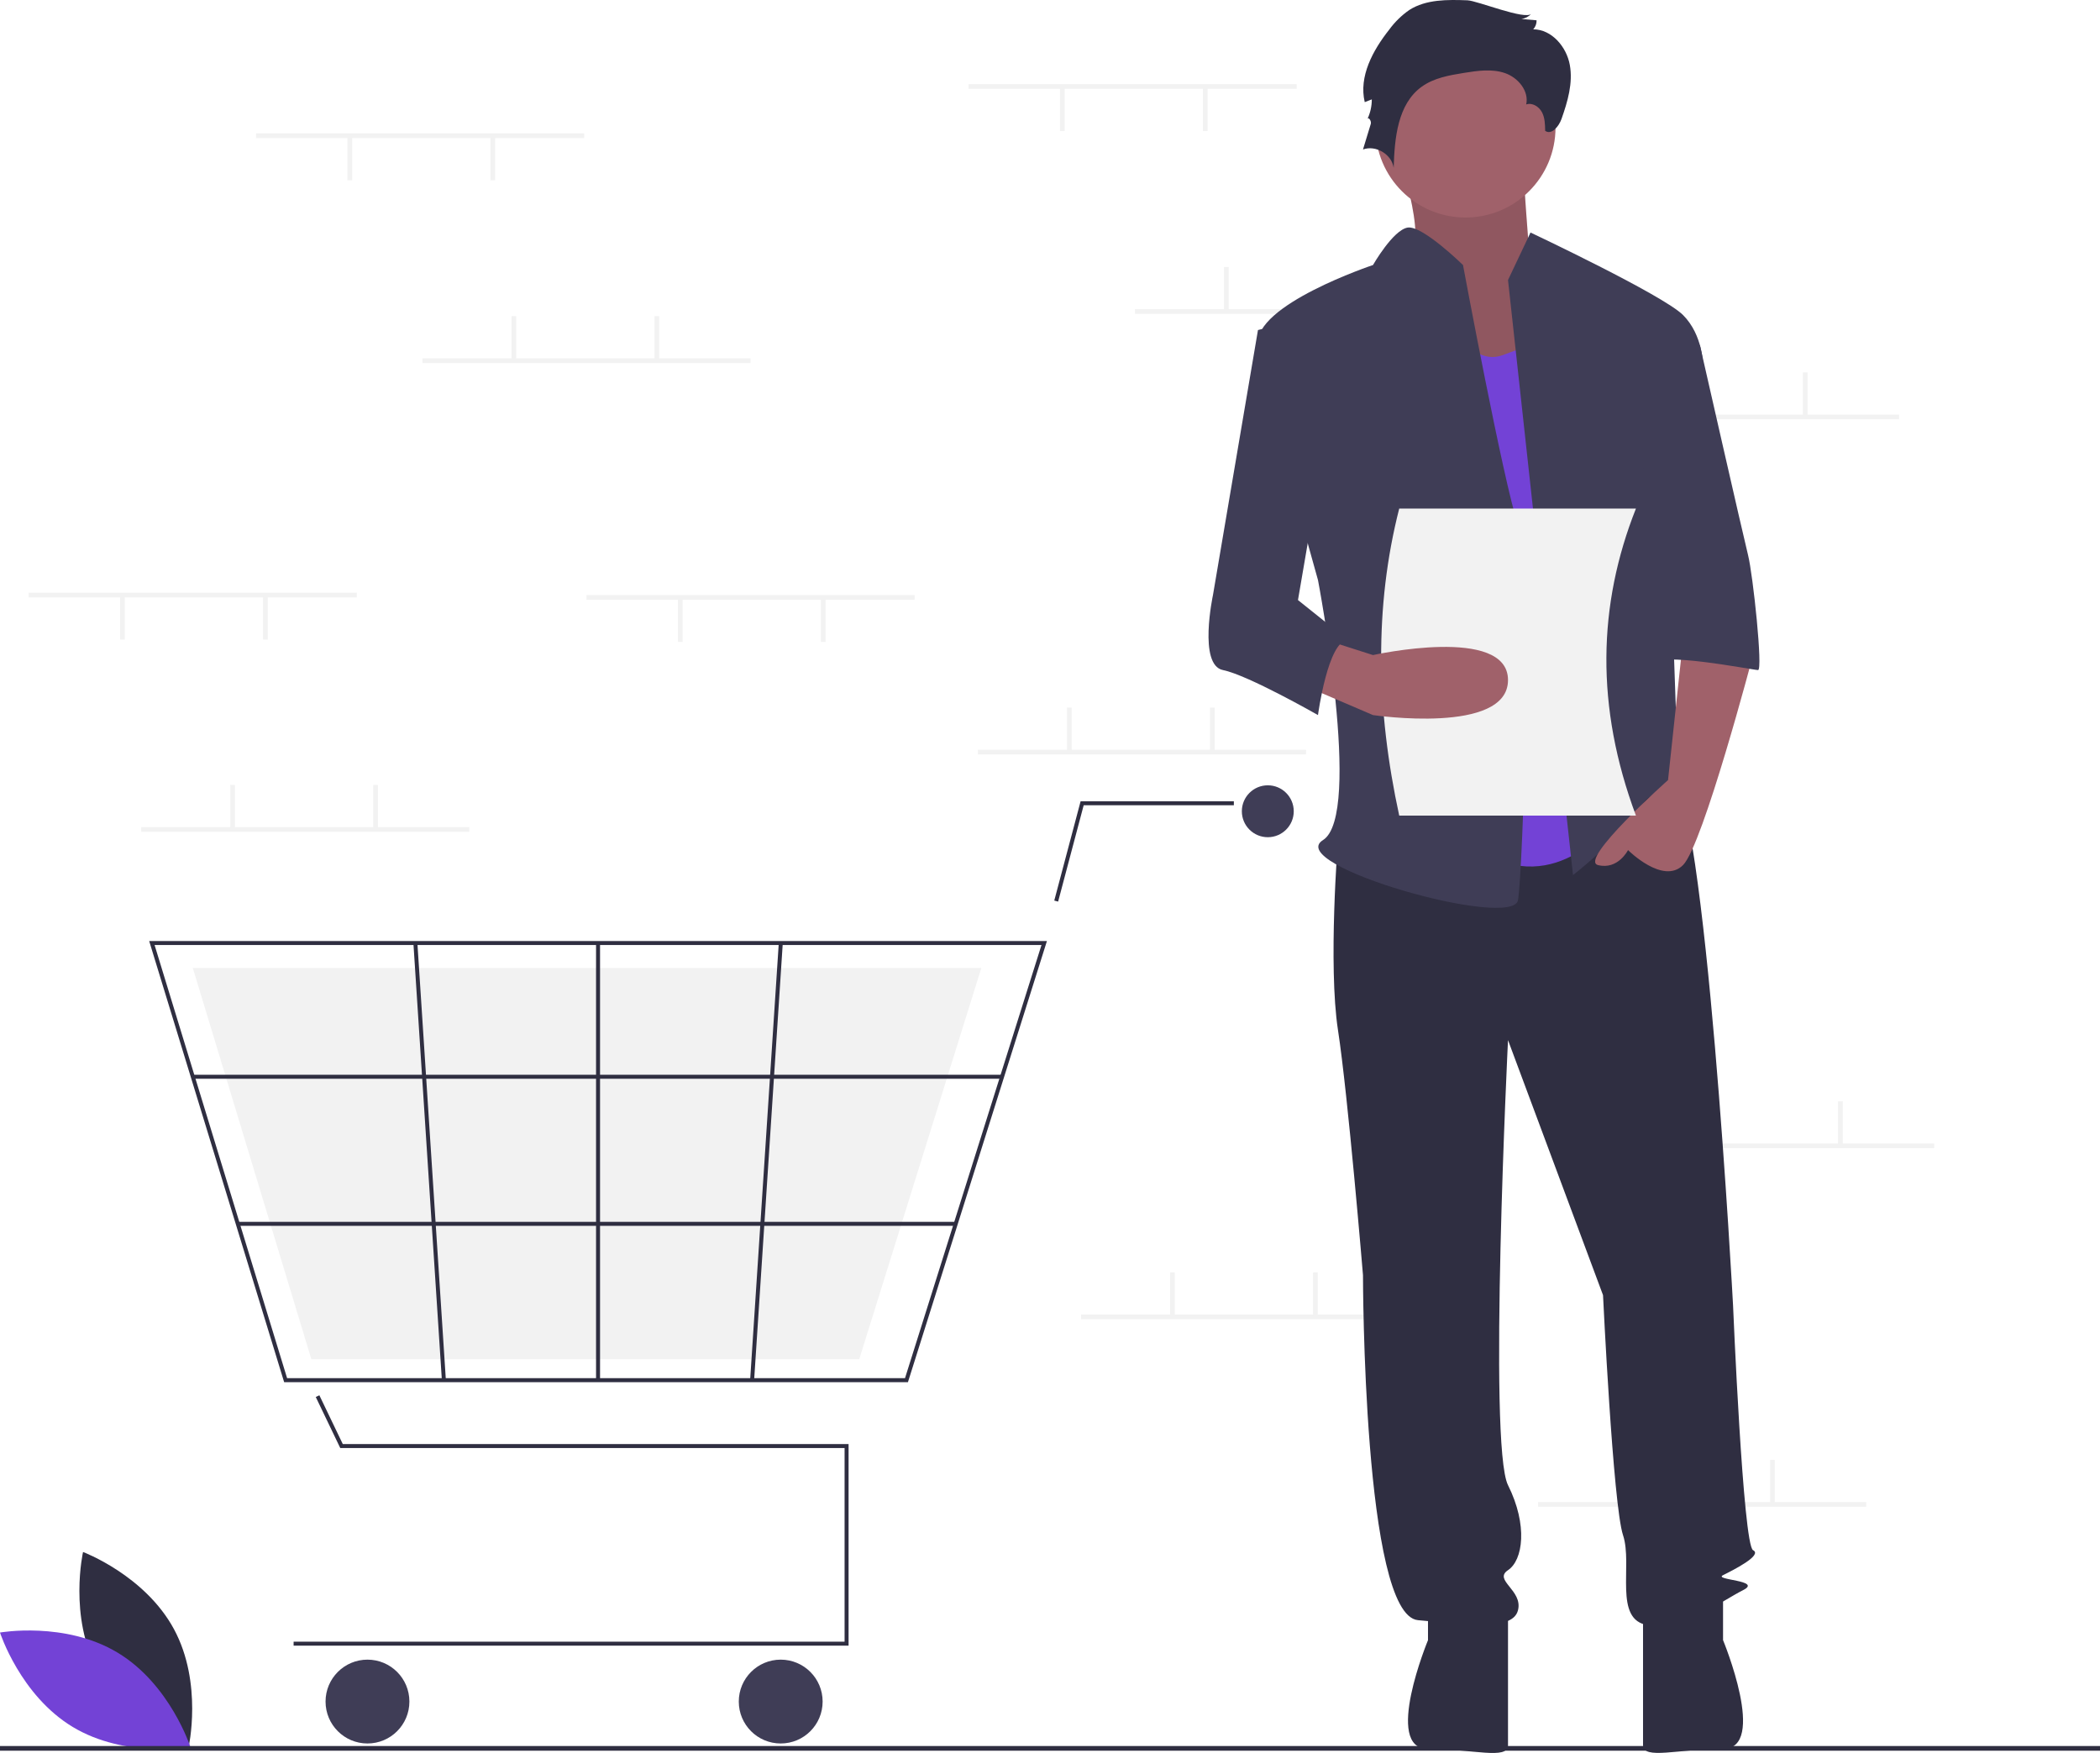
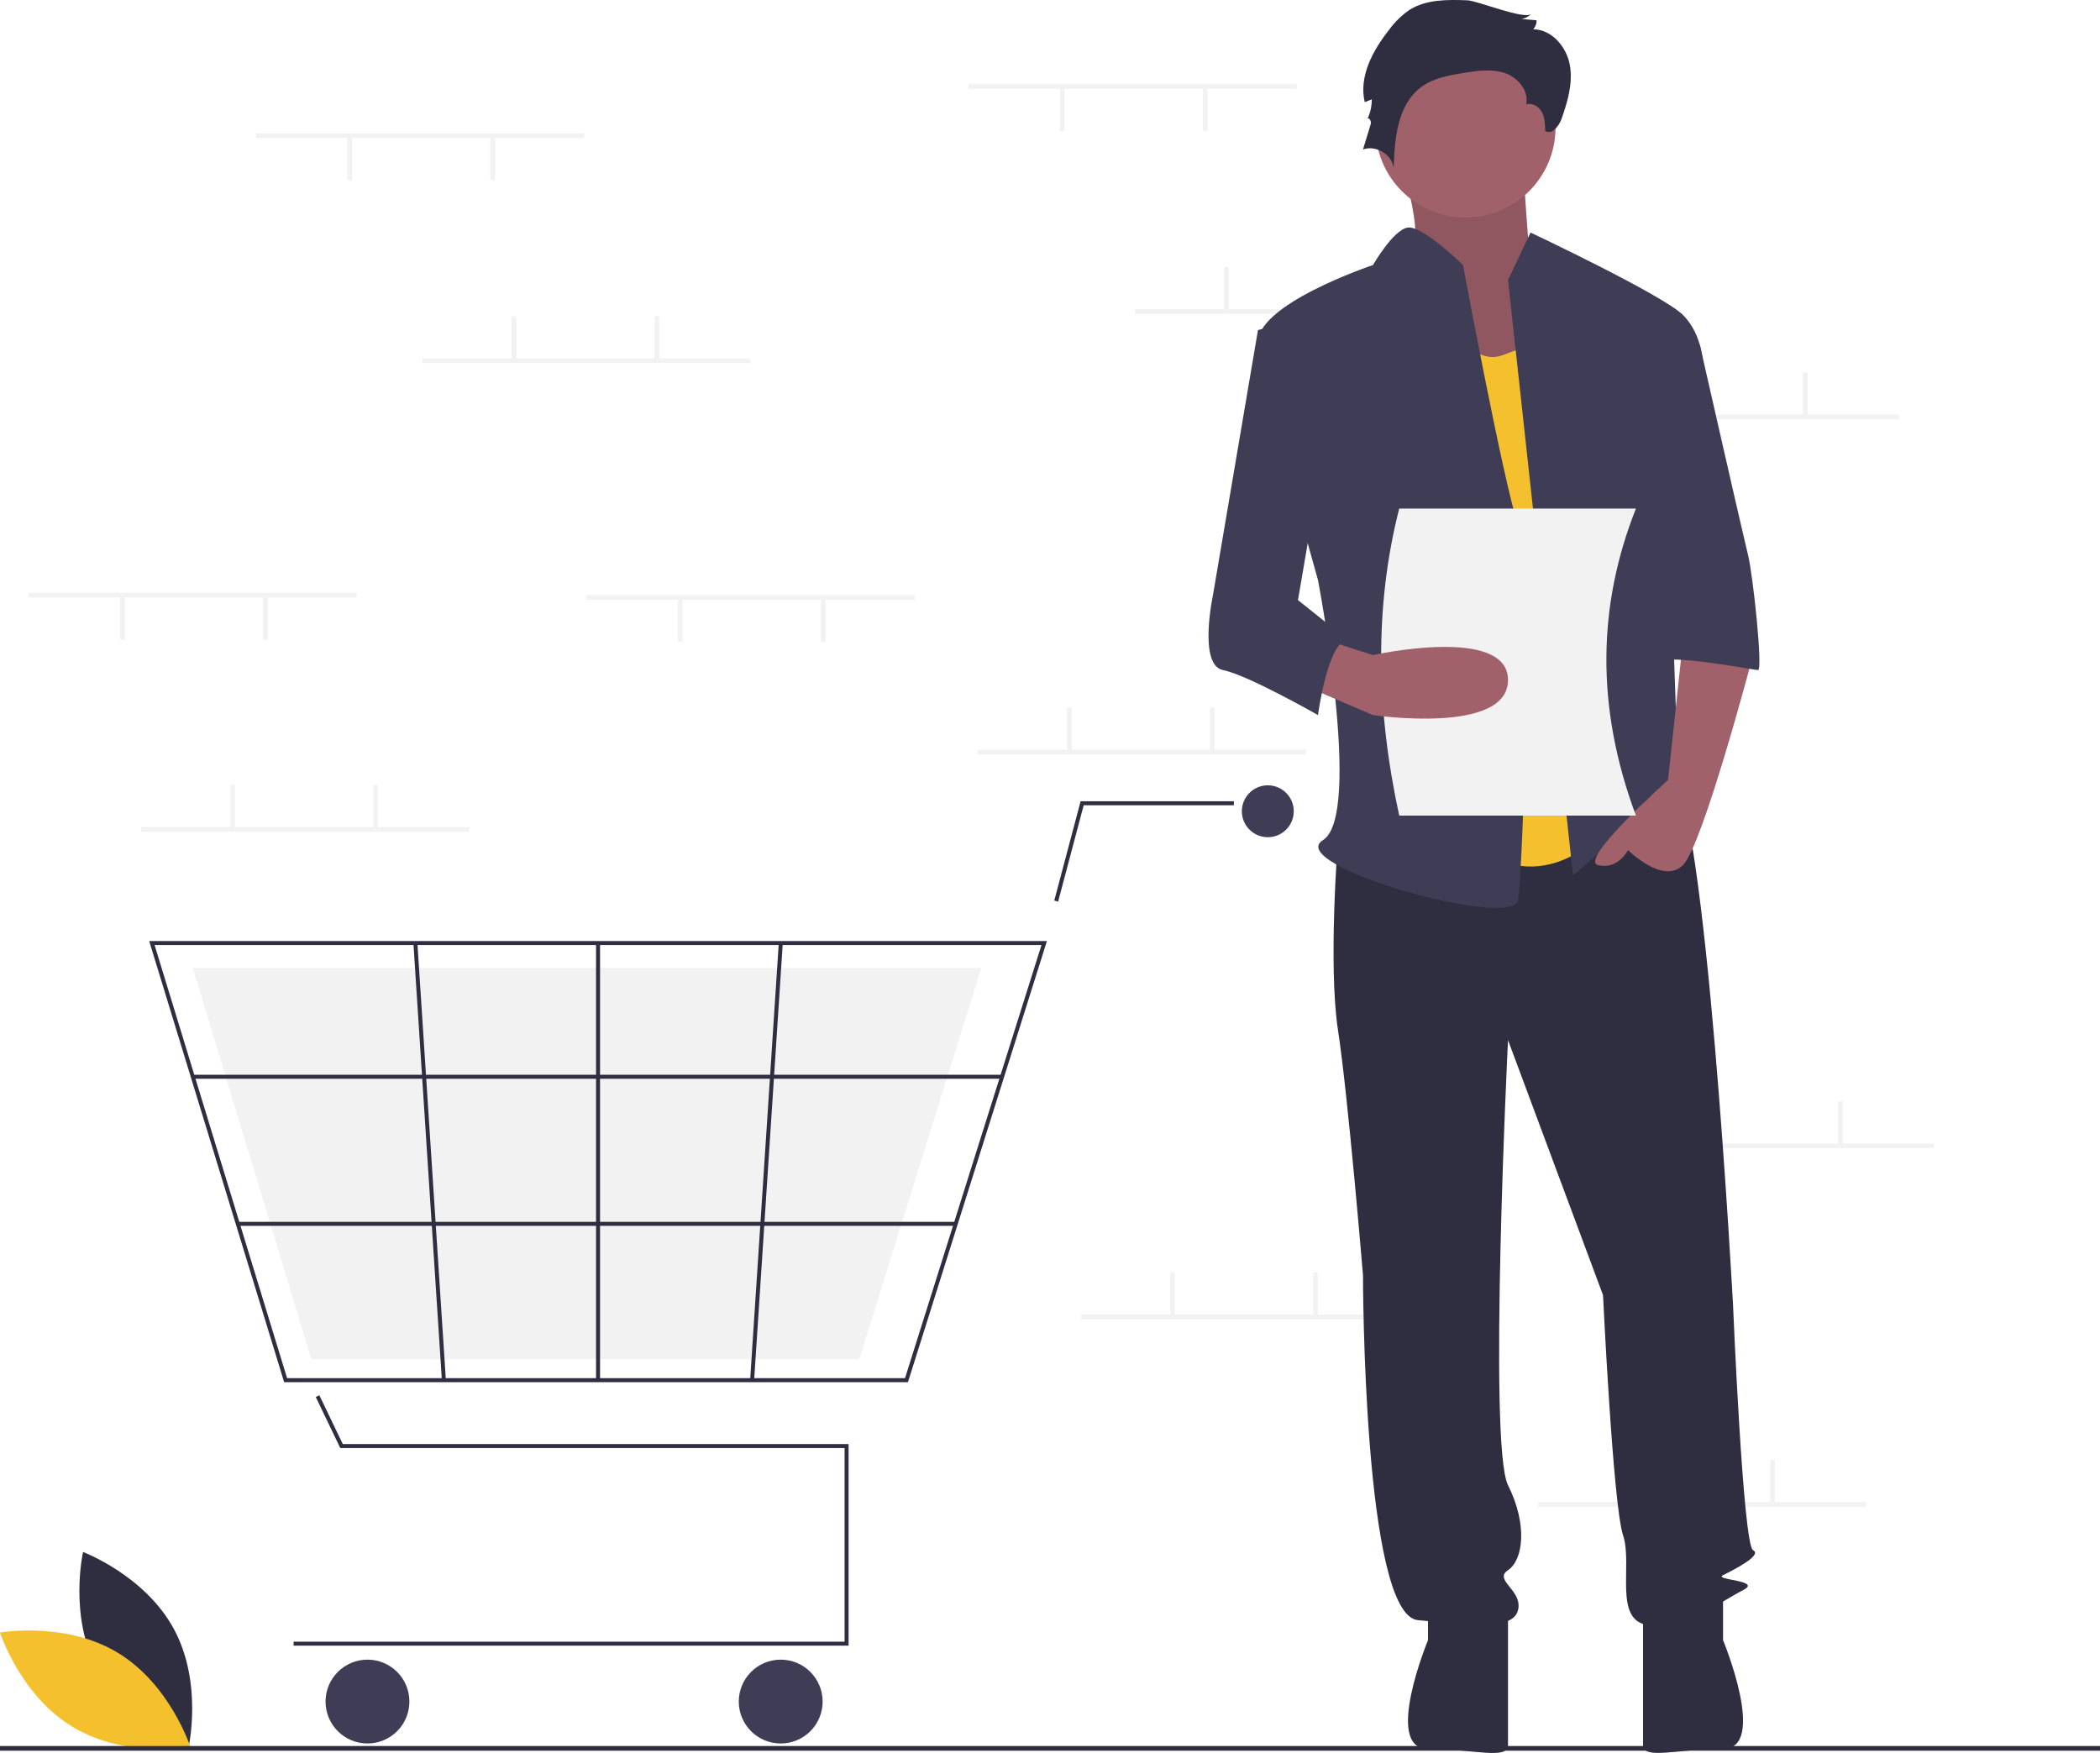
- <svg xmlns="http://www.w3.org/2000/svg" id="ffc6eb9a-0ec0-429c-85a8-ff38b44048bf" data-name="Layer 1" width="896" height="747.971" viewBox="0 0 896 747.971">
+ <svg xmlns="http://www.w3.org/2000/svg" data-name="Layer 1" width="896" height="747.971" viewBox="0 0 896 747.971">
  <path d="M193.634,788.752c12.428,23.049,38.806,32.944,38.806,32.944s6.227-27.475-6.201-50.524-38.806-32.944-38.806-32.944S181.206,765.703,193.634,788.752Z" transform="translate(-152 -76.01429)" fill="#2f2e41" />
-   <path d="M202.177,781.169c22.438,13.5,31.08,40.314,31.08,40.314s-27.738,4.927-50.177-8.573S152,772.596,152,772.596,179.738,767.67,202.177,781.169Z" transform="translate(-152 -76.01429)" fill="#7342d6" />
+   <path d="M202.177,781.169c22.438,13.5,31.08,40.314,31.08,40.314s-27.738,4.927-50.177-8.573S152,772.596,152,772.596,179.738,767.67,202.177,781.169Z" transform="translate(-152 -76.01429)" fill="#f5c02e" />
  <rect x="413.248" y="35.908" width="140" height="2" fill="#f2f2f2" />
  <rect x="513.249" y="37.408" width="2" height="18.5" fill="#f2f2f2" />
  <rect x="452.248" y="37.408" width="2" height="18.5" fill="#f2f2f2" />
  <rect x="484.248" y="131.908" width="140" height="2" fill="#f2f2f2" />
  <rect x="522.249" y="113.908" width="2" height="18.5" fill="#f2f2f2" />
  <rect x="583.249" y="113.908" width="2" height="18.5" fill="#f2f2f2" />
  <rect x="670.249" y="176.908" width="140" height="2" fill="#f2f2f2" />
  <rect x="708.249" y="158.908" width="2" height="18.5" fill="#f2f2f2" />
  <rect x="769.249" y="158.908" width="2" height="18.5" fill="#f2f2f2" />
  <rect x="656.249" y="640.908" width="140" height="2" fill="#f2f2f2" />
  <rect x="694.249" y="622.908" width="2" height="18.5" fill="#f2f2f2" />
  <rect x="755.249" y="622.908" width="2" height="18.5" fill="#f2f2f2" />
  <rect x="417.248" y="319.908" width="140" height="2" fill="#f2f2f2" />
  <rect x="455.248" y="301.908" width="2" height="18.5" fill="#f2f2f2" />
  <rect x="516.249" y="301.908" width="2" height="18.5" fill="#f2f2f2" />
  <rect x="461.248" y="560.908" width="140" height="2" fill="#f2f2f2" />
  <rect x="499.248" y="542.908" width="2" height="18.5" fill="#f2f2f2" />
  <rect x="560.249" y="542.908" width="2" height="18.5" fill="#f2f2f2" />
  <rect x="685.249" y="487.908" width="140" height="2" fill="#f2f2f2" />
  <rect x="723.249" y="469.908" width="2" height="18.5" fill="#f2f2f2" />
  <rect x="784.249" y="469.908" width="2" height="18.5" fill="#f2f2f2" />
  <polygon points="362.06 702.184 125.274 702.184 125.274 700.481 360.356 700.481 360.356 617.861 145.18 617.861 134.727 596.084 136.263 595.347 146.252 616.157 362.06 616.157 362.06 702.184" fill="#2f2e41" />
  <circle cx="156.789" cy="726.033" r="17.887" fill="#3f3d56" />
  <circle cx="333.101" cy="726.033" r="17.887" fill="#3f3d56" />
  <circle cx="540.927" cy="346.153" r="11.073" fill="#3f3d56" />
  <path d="M539.385,665.767H273.237L215.648,477.531H598.693l-.349,1.108Zm-264.889-1.704H538.136l58.234-184.83H217.951Z" transform="translate(-152 -76.01429)" fill="#2f2e41" />
  <polygon points="366.61 579.958 132.842 579.958 82.26 413.015 418.701 413.015 418.395 413.998 366.61 579.958" fill="#f2f2f2" />
  <polygon points="451.465 384.7 449.818 384.263 461.059 341.894 526.448 341.894 526.448 343.598 462.37 343.598 451.465 384.7" fill="#2f2e41" />
  <rect x="82.258" y="458.584" width="345.293" height="1.704" fill="#2f2e41" />
  <rect x="101.459" y="521.344" width="306.319" height="1.704" fill="#2f2e41" />
  <rect x="254.314" y="402.368" width="1.704" height="186.533" fill="#2f2e41" />
  <rect x="385.557" y="570.797" width="186.929" height="1.704" transform="translate(-274.7392 936.235) rotate(-86.24919)" fill="#2f2e41" />
  <rect x="334.457" y="478.185" width="1.704" height="186.929" transform="translate(-188.4687 -52.99638) rotate(-3.729)" fill="#2f2e41" />
  <rect y="745" width="896" height="2" fill="#2f2e41" />
  <path d="M747.411,137.89s14.618,41.606,5.622,48.007S783.394,244.573,783.394,244.573l47.229-12.802-25.863-43.74s-3.373-43.74-3.373-50.141S747.411,137.89,747.411,137.89Z" transform="translate(-152 -76.01429)" fill="#a0616a" />
  <path d="M747.411,137.89s14.618,41.606,5.622,48.007S783.394,244.573,783.394,244.573l47.229-12.802-25.863-43.74s-3.373-43.74-3.373-50.141S747.411,137.89,747.411,137.89Z" transform="translate(-152 -76.01429)" opacity="0.1" />
  <path d="M722.874,434.468s-4.267,53.341,0,81.079,10.668,104.549,10.668,104.549,0,145.089,23.47,147.222,40.539,4.267,42.673-4.267-10.668-12.802-4.267-17.069,8.535-19.203,0-36.272,0-189.895,0-189.895l40.539,108.816s4.267,89.614,8.535,102.415-4.267,36.272,10.668,38.406,32.005-10.668,40.539-14.936-12.802-4.267-8.535-6.401,17.069-8.535,12.802-10.668-8.535-104.549-8.535-104.549S879.697,414.199,864.762,405.664s-24.537,6.166-24.537,6.166Z" transform="translate(-152 -76.01429)" fill="#2f2e41" />
  <path d="M761.279,758.784v17.069s-19.203,46.399,0,46.399,34.138,4.808,34.138-1.593V763.051Z" transform="translate(-152 -76.01429)" fill="#2f2e41" />
  <path d="M887.165,758.754v17.069s19.203,46.399,0,46.399-34.138,4.808-34.138-1.593V763.021Z" transform="translate(-152 -76.01429)" fill="#2f2e41" />
  <circle cx="625.282" cy="54.408" r="38.406" fill="#a0616a" />
-   <path d="M765.547,201.9s10.668,32.005,27.738,25.604l17.069-6.401L840.225,425.934s-23.47,34.138-57.609,12.802S765.547,201.9,765.547,201.9Z" transform="translate(-152 -76.01429)" fill="#7342d6" />
+   <path d="M765.547,201.9s10.668,32.005,27.738,25.604l17.069-6.401L840.225,425.934s-23.47,34.138-57.609,12.802S765.547,201.9,765.547,201.9Z" transform="translate(-152 -76.01429)" fill="#f5c02e" />
  <path d="M795.418,195.499l9.601-20.27s56.542,26.671,65.076,35.205,8.535,21.337,8.535,21.337l-14.936,53.341s4.267,117.351,4.267,121.618,14.936,27.738,4.267,19.203-12.802-17.069-21.337-4.267-27.738,27.738-27.738,27.738Z" transform="translate(-152 -76.01429)" fill="#3f3d56" />
  <path d="M870.096,349.122l-6.401,59.742s-38.406,34.138-29.871,36.272,12.802-6.401,12.802-6.401,14.936,14.936,23.47,6.401S899.967,355.523,899.967,355.523Z" transform="translate(-152 -76.01429)" fill="#a0616a" />
  <path d="M778.1,76.144c-8.514-.304-17.625-.455-24.804,4.133a36.313,36.313,0,0,0-8.572,8.392c-6.992,8.838-13.033,19.959-10.436,30.925l3.016-1.176a19.751,19.751,0,0,1-1.905,8.463c.425-1.235,1.847.762,1.466,2.011L733.543,139.792c5.462-2.002,12.257,2.052,13.088,7.81.38-12.661,1.693-27.18,11.964-34.593,5.18-3.739,11.735-4.88,18.042-5.894,5.818-.935,11.918-1.827,17.491.089s10.319,7.615,9.055,13.371c2.57-.885,5.444.906,6.713,3.309s1.337,5.237,1.375,7.955c2.739,1.936,5.856-1.908,6.973-5.071,2.62-7.424,4.949-15.327,3.538-23.073s-7.723-15.148-15.596-15.174a5.467,5.467,0,0,0,1.422-3.849l-6.489-.548a7.172,7.172,0,0,0,4.286-2.26C802.798,84.731,782.313,76.295,778.1,76.144Z" transform="translate(-152 -76.01429)" fill="#2f2e41" />
  <path d="M776.215,189.098s-17.369-17.021-23.62-15.978S737.809,189.098,737.809,189.098s-51.208,17.069-49.074,34.138S714.339,323.518,714.339,323.518s19.203,100.282,2.134,110.95,81.079,38.406,83.213,25.604,6.401-140.821,0-160.024S776.215,189.098,776.215,189.098Z" transform="translate(-152 -76.01429)" fill="#3f3d56" />
  <path d="M850.893,223.236h26.383S895.7,304.315,897.833,312.85s6.401,49.074,4.267,49.074-44.807-8.535-44.807-2.134Z" transform="translate(-152 -76.01429)" fill="#3f3d56" />
  <path d="M850,424.014H749c-9.856-45.34-10.68-89.146,0-131H850C833.701,334.115,832.682,377.621,850,424.014Z" transform="translate(-152 -76.01429)" fill="#f2f2f2" />
  <path d="M707.938,368.325,737.809,381.127s57.609,8.535,57.609-14.936-57.609-10.668-57.609-10.668L718.605,349.383Z" transform="translate(-152 -76.01429)" fill="#a0616a" />
  <path d="M714.339,210.435l-25.604,6.401L669.532,329.919s-6.401,29.871,4.267,32.005S714.339,381.127,714.339,381.127s4.267-32.005,12.802-32.005L705.804,332.053,718.606,257.375Z" transform="translate(-152 -76.01429)" fill="#3f3d56" />
  <rect x="60.248" y="352.908" width="140" height="2" fill="#f2f2f2" />
  <rect x="98.249" y="334.908" width="2" height="18.5" fill="#f2f2f2" />
  <rect x="159.249" y="334.908" width="2" height="18.5" fill="#f2f2f2" />
  <rect x="109.249" y="56.908" width="140" height="2" fill="#f2f2f2" />
  <rect x="209.249" y="58.408" width="2" height="18.5" fill="#f2f2f2" />
  <rect x="148.249" y="58.408" width="2" height="18.5" fill="#f2f2f2" />
  <rect x="250.249" y="253.908" width="140" height="2" fill="#f2f2f2" />
  <rect x="350.248" y="255.408" width="2" height="18.5" fill="#f2f2f2" />
  <rect x="289.248" y="255.408" width="2" height="18.5" fill="#f2f2f2" />
  <rect x="12.248" y="252.908" width="140" height="2" fill="#f2f2f2" />
  <rect x="112.249" y="254.408" width="2" height="18.5" fill="#f2f2f2" />
  <rect x="51.248" y="254.408" width="2" height="18.5" fill="#f2f2f2" />
  <rect x="180.249" y="152.908" width="140" height="2" fill="#f2f2f2" />
  <rect x="218.249" y="134.908" width="2" height="18.5" fill="#f2f2f2" />
  <rect x="279.248" y="134.908" width="2" height="18.5" fill="#f2f2f2" />
</svg>
